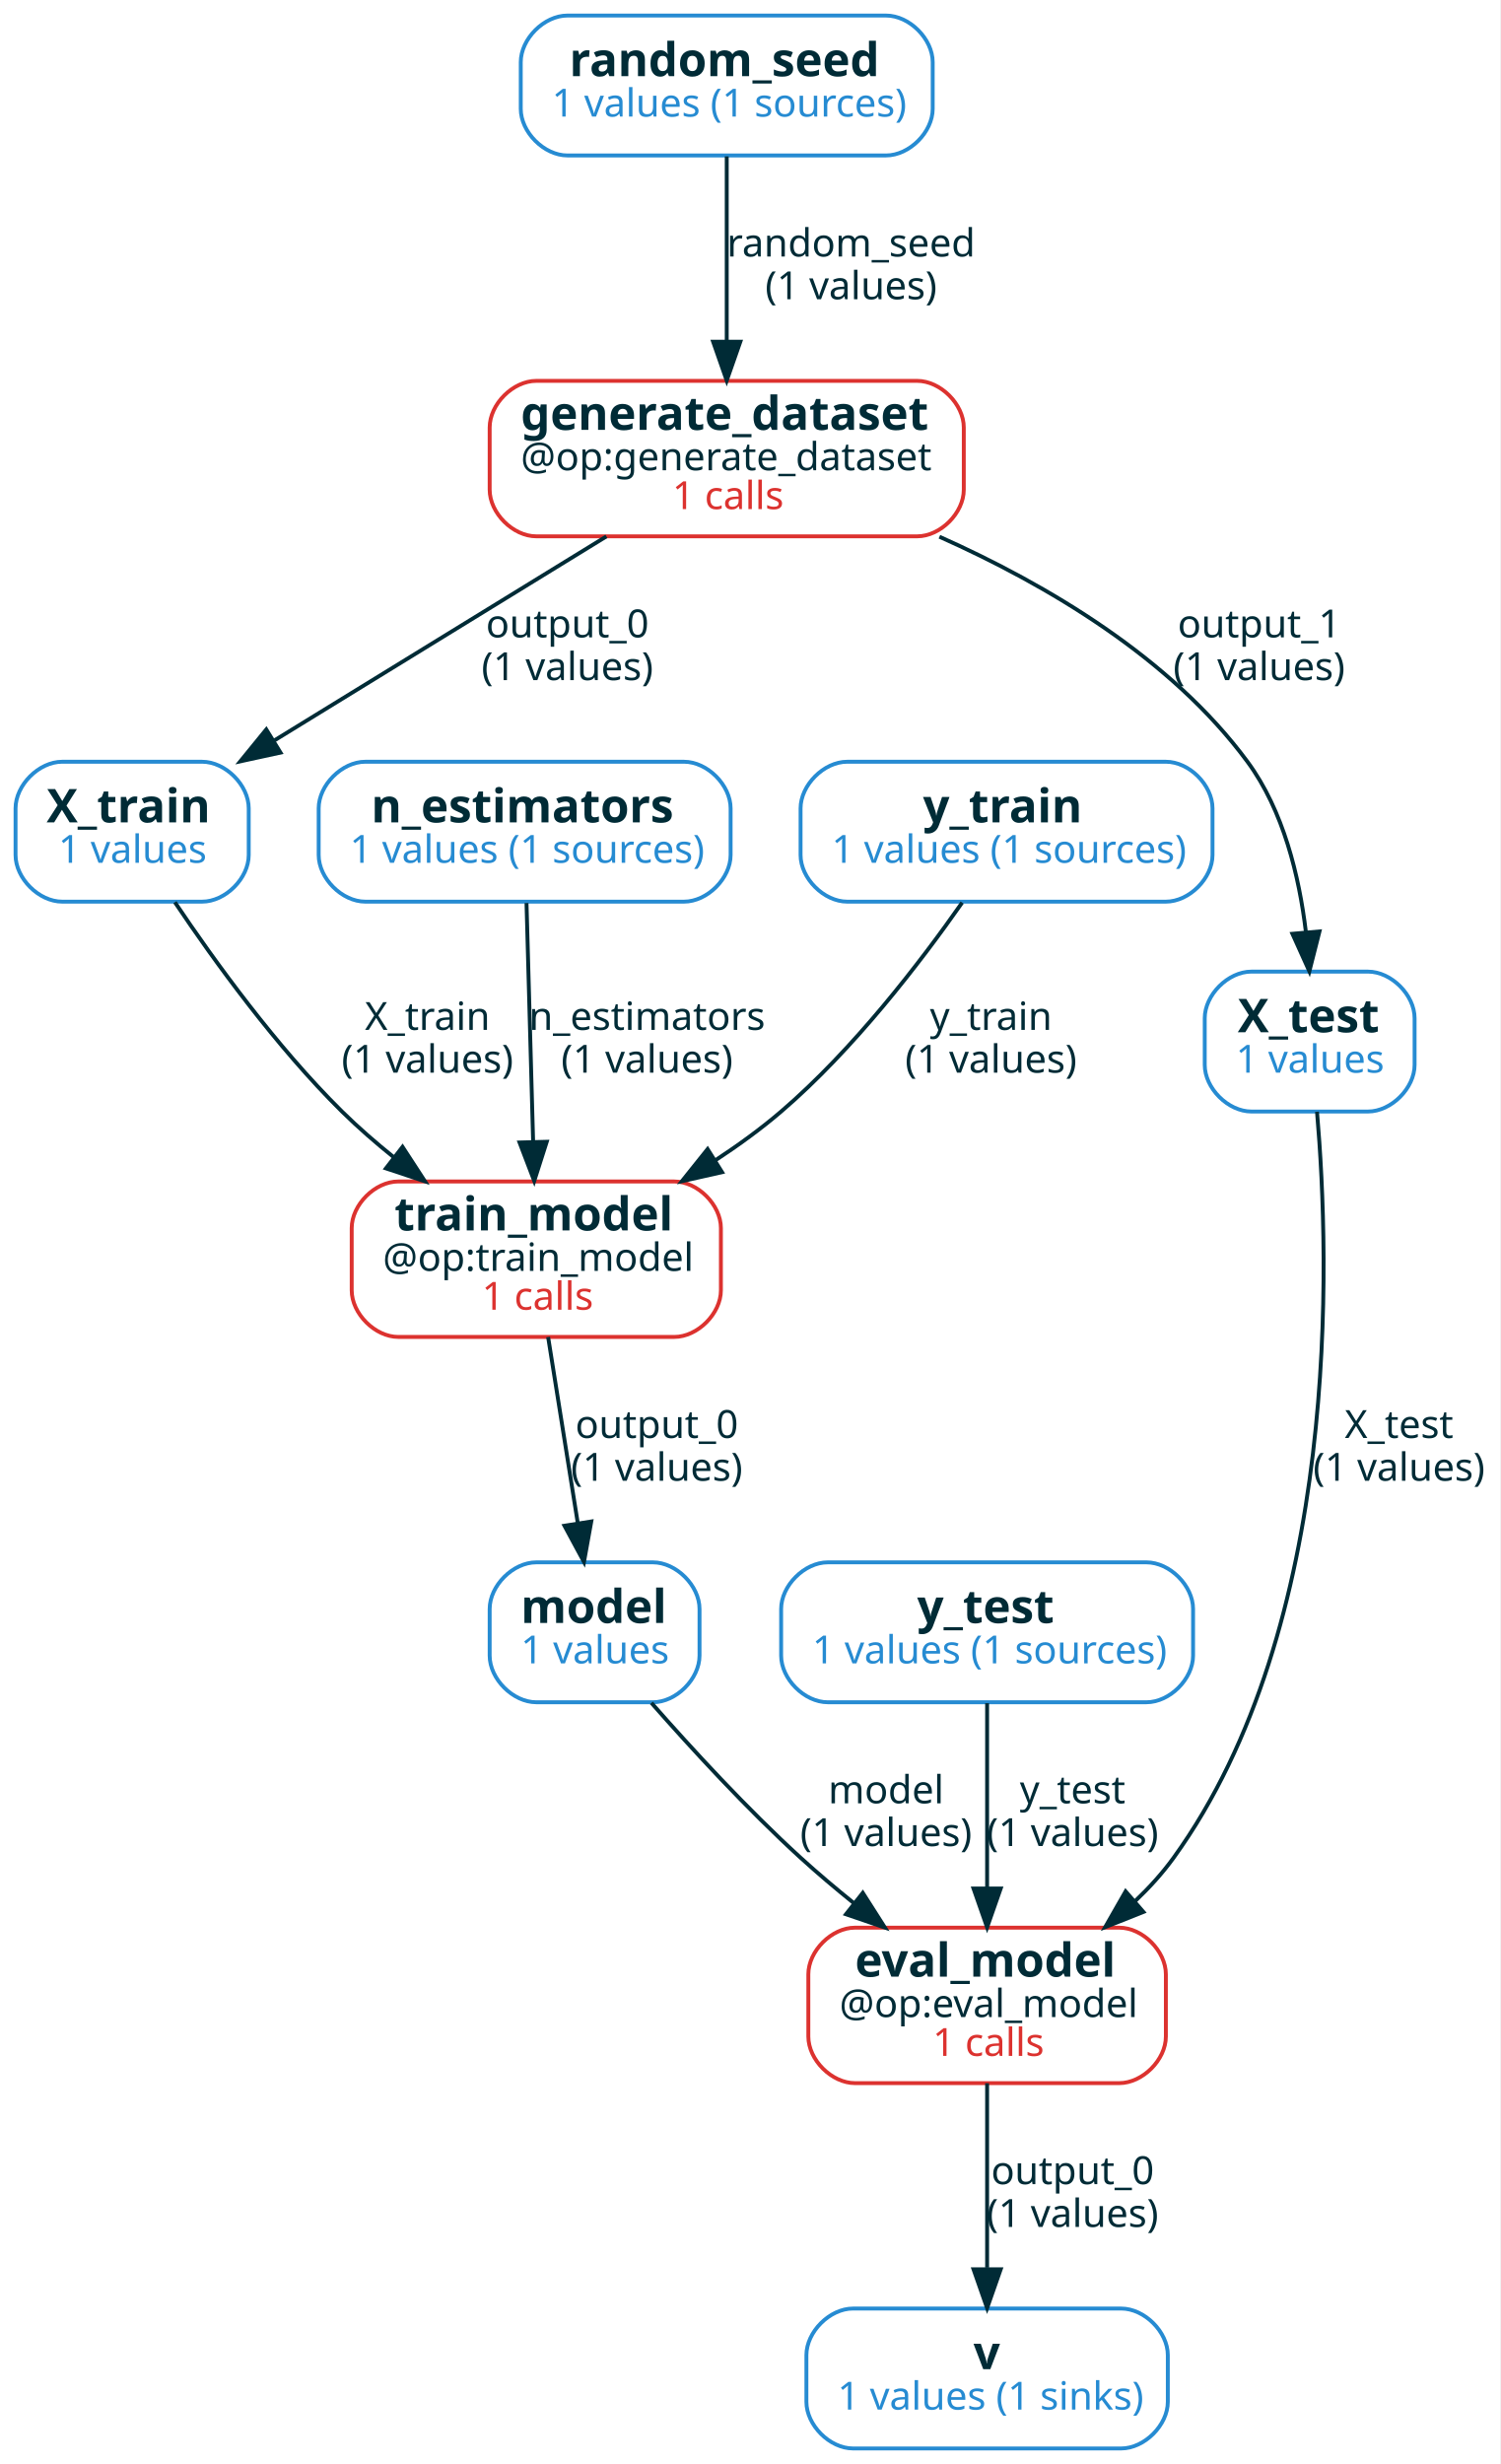
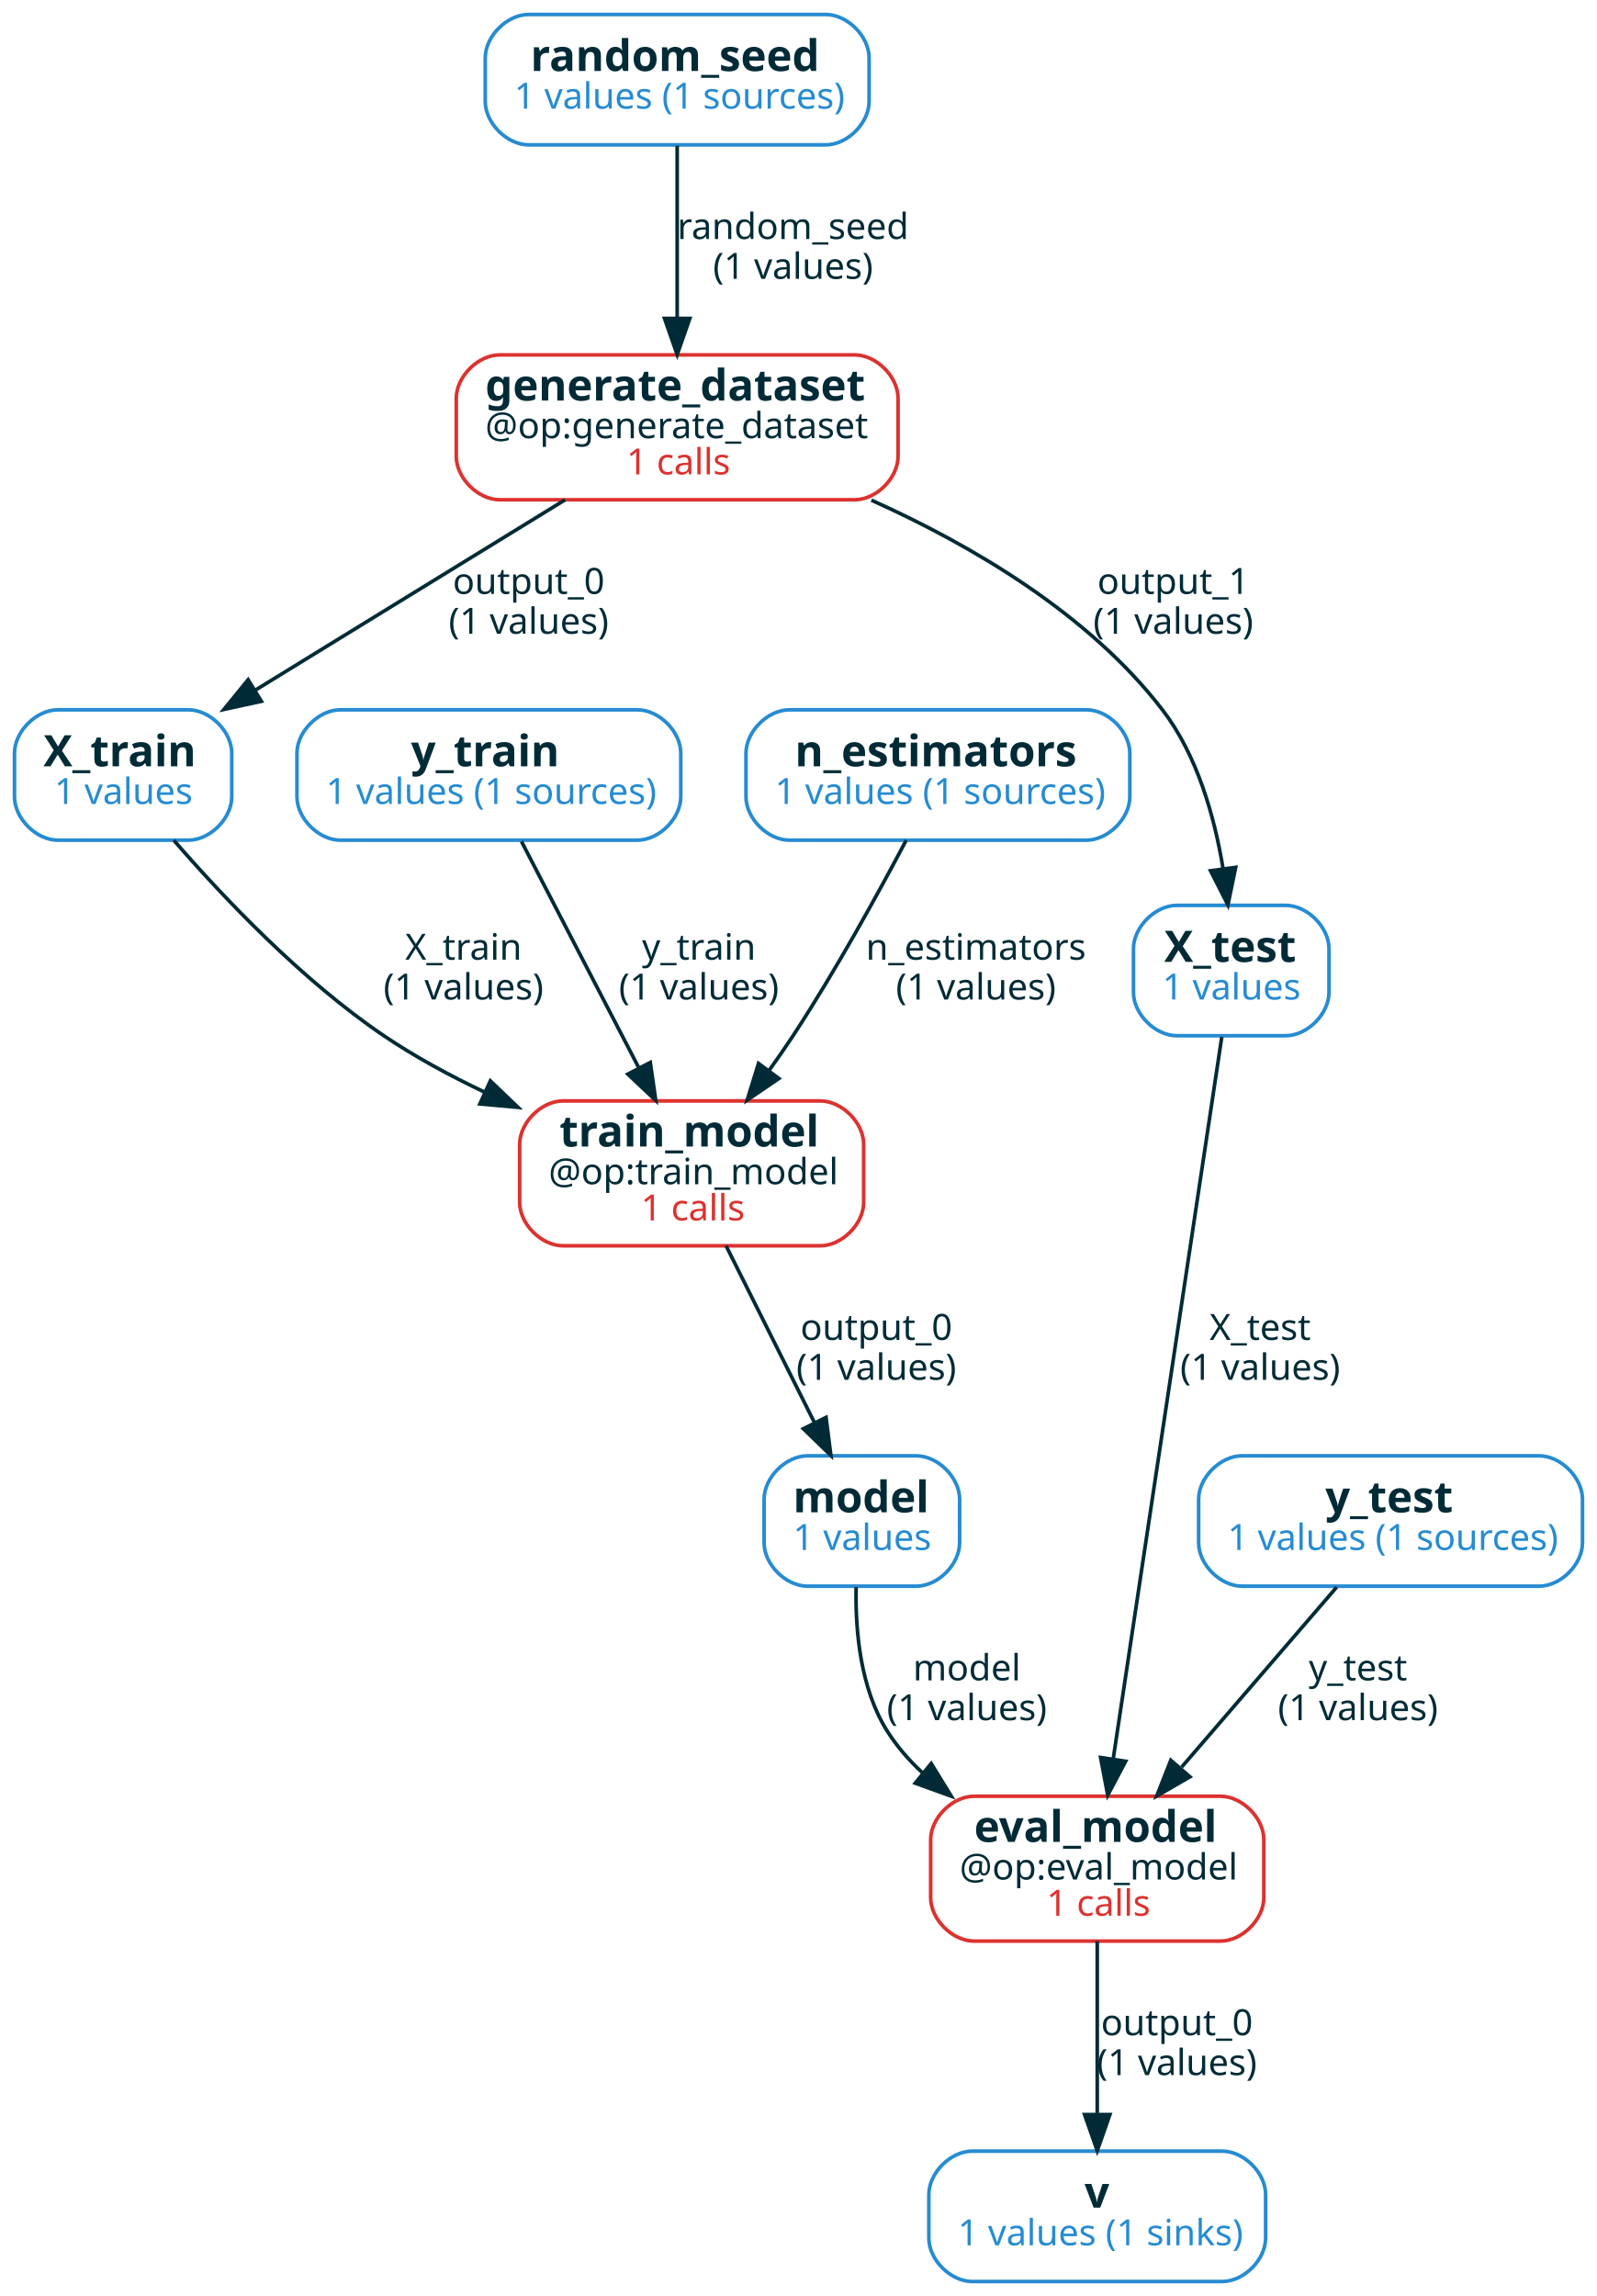
- <svg xmlns="http://www.w3.org/2000/svg" width="386pt" height="634pt" viewBox="0.00 0.00 386.00 634.00">
+ <svg xmlns="http://www.w3.org/2000/svg" width="441pt" height="634pt" viewBox="0.00 0.00 441.00 634.00">
  <g id="graph0" class="graph" transform="scale(1 1) rotate(0) translate(4 630)">
-     <polygon fill="white" stroke="transparent" points="-4,4 -4,-630 382,-630 382,4 -4,4" />
+     <polygon fill="white" stroke="transparent" points="-4,4 -4,-630 437,-630 437,4 -4,4" />
    <g id="node1" class="node">
      <path fill="none" stroke="#268bd2" d="M172,-434C172,-434 90,-434 90,-434 84,-434 78,-428 78,-422 78,-422 78,-410 78,-410 78,-404 84,-398 90,-398 90,-398 172,-398 172,-398 178,-398 184,-404 184,-410 184,-410 184,-422 184,-422 184,-428 178,-434 172,-434" />
-       <text text-anchor="start" x="91.5" y="-418.4" font-family="RobotoMono" font-weight="bold" font-size="12.00" fill="#002b36">n_estimators</text>
+       <text text-anchor="start" x="109.5" y="-418.4" font-family="RobotoMono" font-weight="bold" font-size="12.00" fill="#002b36">y_train</text>
      <text text-anchor="start" x="86" y="-408" font-family="RobotoMono" font-size="10.00" fill="#268bd2">1 values (1 sources)</text>
    </g>
-     <g id="node9" class="node">
-       <path fill="none" stroke="#dc322f" d="M169.5,-326C169.5,-326 98.5,-326 98.5,-326 92.5,-326 86.5,-320 86.5,-314 86.5,-314 86.5,-298 86.5,-298 86.5,-292 92.5,-286 98.5,-286 98.5,-286 169.5,-286 169.5,-286 175.5,-286 181.5,-292 181.5,-298 181.5,-298 181.5,-314 181.5,-314 181.5,-320 175.5,-326 169.5,-326" />
-       <text text-anchor="start" x="97.5" y="-313.4" font-family="RobotoMono" font-weight="bold" font-size="12.00" fill="#002b36">train_model</text>
-       <text text-anchor="start" x="94.5" y="-303" font-family="RobotoMono" font-size="10.00" fill="#002b36">@op:train_model</text>
-       <text text-anchor="start" x="120" y="-293" font-family="RobotoMono" font-size="10.00" fill="#dc322f">1 calls</text>
+     <g id="node10" class="node">
+       <path fill="none" stroke="#dc322f" d="M222.5,-326C222.5,-326 151.5,-326 151.5,-326 145.5,-326 139.5,-320 139.5,-314 139.5,-314 139.5,-298 139.5,-298 139.5,-292 145.5,-286 151.5,-286 151.5,-286 222.5,-286 222.5,-286 228.5,-286 234.5,-292 234.5,-298 234.5,-298 234.5,-314 234.5,-314 234.5,-320 228.5,-326 222.5,-326" />
+       <text text-anchor="start" x="150.5" y="-313.4" font-family="RobotoMono" font-weight="bold" font-size="12.00" fill="#002b36">train_model</text>
+       <text text-anchor="start" x="147.5" y="-303" font-family="RobotoMono" font-size="10.00" fill="#002b36">@op:train_model</text>
+       <text text-anchor="start" x="173" y="-293" font-family="RobotoMono" font-size="10.00" fill="#dc322f">1 calls</text>
    </g>
    <g id="edge10" class="edge">
-       <path fill="none" stroke="#002b36" d="M131.48,-397.65C131.94,-381.15 132.64,-356 133.18,-336.37" />
-       <polygon fill="#002b36" stroke="#002b36" points="136.69,-336.22 133.47,-326.13 129.69,-336.03 136.69,-336.22" />
-       <text text-anchor="middle" x="162.5" y="-365" font-family="RobotoMono" font-size="10.00" fill="#002b36">n_estimators</text>
-       <text text-anchor="middle" x="162.5" y="-354" font-family="RobotoMono" font-size="10.00" fill="#002b36">(1 values)</text>
+       <path fill="none" stroke="#002b36" d="M140,-397.65C148.75,-380.76 162.2,-354.83 172.47,-335.02" />
+       <polygon fill="#002b36" stroke="#002b36" points="175.58,-336.62 177.08,-326.13 169.37,-333.4 175.58,-336.62" />
+       <text text-anchor="middle" x="189" y="-365" font-family="RobotoMono" font-size="10.00" fill="#002b36">y_train</text>
+       <text text-anchor="middle" x="189" y="-354" font-family="RobotoMono" font-size="10.00" fill="#002b36">(1 values)</text>
    </g>
    <g id="node2" class="node">
      <path fill="none" stroke="#268bd2" d="M48,-434C48,-434 12,-434 12,-434 6,-434 0,-428 0,-422 0,-422 0,-410 0,-410 0,-404 6,-398 12,-398 12,-398 48,-398 48,-398 54,-398 60,-404 60,-410 60,-410 60,-422 60,-422 60,-428 54,-434 48,-434" />
      <text text-anchor="start" x="8" y="-418.4" font-family="RobotoMono" font-weight="bold" font-size="12.00" fill="#002b36">X_train</text>
      <text text-anchor="start" x="11" y="-408" font-family="RobotoMono" font-size="10.00" fill="#268bd2">1 values</text>
    </g>
    <g id="edge9" class="edge">
-       <path fill="none" stroke="#002b36" d="M41,-397.85C51.14,-382.75 67.14,-360.64 84,-344 88.14,-339.92 92.74,-335.92 97.44,-332.14" />
-       <polygon fill="#002b36" stroke="#002b36" points="99.58,-334.91 105.36,-326.03 95.3,-329.37 99.58,-334.91" />
-       <text text-anchor="middle" x="106" y="-365" font-family="RobotoMono" font-size="10.00" fill="#002b36">X_train</text>
-       <text text-anchor="middle" x="106" y="-354" font-family="RobotoMono" font-size="10.00" fill="#002b36">(1 values)</text>
+       <path fill="none" stroke="#002b36" d="M43.99,-397.98C57.54,-382.35 79.31,-359.34 102,-344 110.59,-338.19 120.24,-332.97 129.87,-328.4" />
+       <polygon fill="#002b36" stroke="#002b36" points="131.41,-331.54 139.06,-324.22 128.51,-325.17 131.41,-331.54" />
+       <text text-anchor="middle" x="124" y="-365" font-family="RobotoMono" font-size="10.00" fill="#002b36">X_train</text>
+       <text text-anchor="middle" x="124" y="-354" font-family="RobotoMono" font-size="10.00" fill="#002b36">(1 values)</text>
    </g>
    <g id="node3" class="node">
+       <path fill="none" stroke="#268bd2" d="M333.5,-36C333.5,-36 264.5,-36 264.5,-36 258.5,-36 252.5,-30 252.5,-24 252.5,-24 252.5,-12 252.5,-12 252.5,-6 258.5,0 264.5,0 264.5,0 333.5,0 333.5,0 339.5,0 345.5,-6 345.5,-12 345.5,-12 345.5,-24 345.5,-24 345.5,-30 339.5,-36 333.5,-36" />
+       <text text-anchor="start" x="295.5" y="-20.4" font-family="RobotoMono" font-weight="bold" font-size="12.00" fill="#002b36">v</text>
+       <text text-anchor="start" x="260.5" y="-10" font-family="RobotoMono" font-size="10.00" fill="#268bd2">1 values (1 sinks)</text>
+     </g>
+     <g id="node4" class="node">
      <path fill="none" stroke="#268bd2" d="M224,-626C224,-626 142,-626 142,-626 136,-626 130,-620 130,-614 130,-614 130,-602 130,-602 130,-596 136,-590 142,-590 142,-590 224,-590 224,-590 230,-590 236,-596 236,-602 236,-602 236,-614 236,-614 236,-620 230,-626 224,-626" />
      <text text-anchor="start" x="142.5" y="-610.4" font-family="RobotoMono" font-weight="bold" font-size="12.00" fill="#002b36">random_seed</text>
      <text text-anchor="start" x="138" y="-600" font-family="RobotoMono" font-size="10.00" fill="#268bd2">1 values (1 sources)</text>
    </g>
-     <g id="node10" class="node">
+     <g id="node11" class="node">
      <path fill="none" stroke="#dc322f" d="M232,-532C232,-532 134,-532 134,-532 128,-532 122,-526 122,-520 122,-520 122,-504 122,-504 122,-498 128,-492 134,-492 134,-492 232,-492 232,-492 238,-492 244,-498 244,-504 244,-504 244,-520 244,-520 244,-526 238,-532 232,-532" />
      <text text-anchor="start" x="130" y="-519.4" font-family="RobotoMono" font-weight="bold" font-size="12.00" fill="#002b36">generate_dataset</text>
      <text text-anchor="start" x="130" y="-509" font-family="RobotoMono" font-size="10.00" fill="#002b36">@op:generate_dataset</text>
      <text text-anchor="start" x="169" y="-499" font-family="RobotoMono" font-size="10.00" fill="#dc322f">1 calls</text>
    </g>
    <g id="edge7" class="edge">
      <path fill="none" stroke="#002b36" d="M183,-589.76C183,-576.5 183,-557.86 183,-542.27" />
      <polygon fill="#002b36" stroke="#002b36" points="186.5,-542.07 183,-532.07 179.5,-542.07 186.5,-542.07" />
      <text text-anchor="middle" x="215" y="-564" font-family="RobotoMono" font-size="10.00" fill="#002b36">random_seed</text>
      <text text-anchor="middle" x="215" y="-553" font-family="RobotoMono" font-size="10.00" fill="#002b36">(1 values)</text>
    </g>
-     <g id="node4" class="node">
-       <path fill="none" stroke="#268bd2" d="M284.5,-36C284.5,-36 215.5,-36 215.5,-36 209.5,-36 203.5,-30 203.5,-24 203.5,-24 203.5,-12 203.5,-12 203.5,-6 209.5,0 215.5,0 215.5,0 284.5,0 284.5,0 290.5,0 296.5,-6 296.5,-12 296.5,-12 296.5,-24 296.5,-24 296.5,-30 290.5,-36 284.5,-36" />
-       <text text-anchor="start" x="246.5" y="-20.4" font-family="RobotoMono" font-weight="bold" font-size="12.00" fill="#002b36">v</text>
-       <text text-anchor="start" x="211.5" y="-10" font-family="RobotoMono" font-size="10.00" fill="#268bd2">1 values (1 sinks)</text>
+     <g id="node5" class="node">
+       <path fill="none" stroke="#268bd2" d="M351,-380C351,-380 321,-380 321,-380 315,-380 309,-374 309,-368 309,-368 309,-356 309,-356 309,-350 315,-344 321,-344 321,-344 351,-344 351,-344 357,-344 363,-350 363,-356 363,-356 363,-368 363,-368 363,-374 357,-380 351,-380" />
+       <text text-anchor="start" x="317.5" y="-364.4" font-family="RobotoMono" font-weight="bold" font-size="12.00" fill="#002b36">X_test</text>
+       <text text-anchor="start" x="317" y="-354" font-family="RobotoMono" font-size="10.00" fill="#268bd2">1 values</text>
    </g>
-     <g id="node5" class="node">
-       <path fill="none" stroke="#268bd2" d="M164,-228C164,-228 134,-228 134,-228 128,-228 122,-222 122,-216 122,-216 122,-204 122,-204 122,-198 128,-192 134,-192 134,-192 164,-192 164,-192 170,-192 176,-198 176,-204 176,-204 176,-216 176,-216 176,-222 170,-228 164,-228" />
-       <text text-anchor="start" x="130" y="-212.4" font-family="RobotoMono" font-weight="bold" font-size="12.00" fill="#002b36">model</text>
-       <text text-anchor="start" x="130" y="-202" font-family="RobotoMono" font-size="10.00" fill="#268bd2">1 values</text>
+     <g id="node9" class="node">
+       <path fill="none" stroke="#dc322f" d="M333,-134C333,-134 265,-134 265,-134 259,-134 253,-128 253,-122 253,-122 253,-106 253,-106 253,-100 259,-94 265,-94 265,-94 333,-94 333,-94 339,-94 345,-100 345,-106 345,-106 345,-122 345,-122 345,-128 339,-134 333,-134" />
+       <text text-anchor="start" x="265" y="-121.4" font-family="RobotoMono" font-weight="bold" font-size="12.00" fill="#002b36">eval_model</text>
+       <text text-anchor="start" x="261" y="-111" font-family="RobotoMono" font-size="10.00" fill="#002b36">@op:eval_model</text>
+       <text text-anchor="start" x="285" y="-101" font-family="RobotoMono" font-size="10.00" fill="#dc322f">1 calls</text>
    </g>
-     <g id="node11" class="node">
-       <path fill="none" stroke="#dc322f" d="M284,-134C284,-134 216,-134 216,-134 210,-134 204,-128 204,-122 204,-122 204,-106 204,-106 204,-100 210,-94 216,-94 216,-94 284,-94 284,-94 290,-94 296,-100 296,-106 296,-106 296,-122 296,-122 296,-128 290,-134 284,-134" />
-       <text text-anchor="start" x="216" y="-121.4" font-family="RobotoMono" font-weight="bold" font-size="12.00" fill="#002b36">eval_model</text>
-       <text text-anchor="start" x="212" y="-111" font-family="RobotoMono" font-size="10.00" fill="#002b36">@op:eval_model</text>
-       <text text-anchor="start" x="236" y="-101" font-family="RobotoMono" font-size="10.00" fill="#dc322f">1 calls</text>
-     </g>
-     <g id="edge4" class="edge">
-       <path fill="none" stroke="#002b36" d="M163.62,-191.84C173.9,-180.15 188.22,-164.56 202,-152 206.33,-148.05 211.06,-144.06 215.79,-140.25" />
-       <polygon fill="#002b36" stroke="#002b36" points="218.01,-142.96 223.71,-134.02 213.68,-137.45 218.01,-142.96" />
-       <text text-anchor="middle" x="224" y="-166" font-family="RobotoMono" font-size="10.00" fill="#002b36">model</text>
-       <text text-anchor="middle" x="224" y="-155" font-family="RobotoMono" font-size="10.00" fill="#002b36">(1 values)</text>
+     <g id="edge2" class="edge">
+       <path fill="none" stroke="#002b36" d="M333.4,-343.7C327.15,-302.15 311.23,-196.31 303.44,-144.49" />
+       <polygon fill="#002b36" stroke="#002b36" points="306.85,-143.66 301.9,-134.29 299.93,-144.7 306.85,-143.66" />
+       <text text-anchor="middle" x="344" y="-260" font-family="RobotoMono" font-size="10.00" fill="#002b36">X_test</text>
+       <text text-anchor="middle" x="344" y="-249" font-family="RobotoMono" font-size="10.00" fill="#002b36">(1 values)</text>
    </g>
    <g id="node6" class="node">
-       <path fill="none" stroke="#268bd2" d="M291,-228C291,-228 209,-228 209,-228 203,-228 197,-222 197,-216 197,-216 197,-204 197,-204 197,-198 203,-192 209,-192 209,-192 291,-192 291,-192 297,-192 303,-198 303,-204 303,-204 303,-216 303,-216 303,-222 297,-228 291,-228" />
-       <text text-anchor="start" x="232" y="-212.4" font-family="RobotoMono" font-weight="bold" font-size="12.00" fill="#002b36">y_test</text>
-       <text text-anchor="start" x="205" y="-202" font-family="RobotoMono" font-size="10.00" fill="#268bd2">1 values (1 sources)</text>
-     </g>
-     <g id="edge2" class="edge">
-       <path fill="none" stroke="#002b36" d="M250,-191.76C250,-178.5 250,-159.86 250,-144.27" />
-       <polygon fill="#002b36" stroke="#002b36" points="253.5,-144.07 250,-134.07 246.5,-144.07 253.5,-144.07" />
-       <text text-anchor="middle" x="272" y="-166" font-family="RobotoMono" font-size="10.00" fill="#002b36">y_test</text>
-       <text text-anchor="middle" x="272" y="-155" font-family="RobotoMono" font-size="10.00" fill="#002b36">(1 values)</text>
-     </g>
-     <g id="node7" class="node">
-       <path fill="none" stroke="#268bd2" d="M348,-380C348,-380 318,-380 318,-380 312,-380 306,-374 306,-368 306,-368 306,-356 306,-356 306,-350 312,-344 318,-344 318,-344 348,-344 348,-344 354,-344 360,-350 360,-356 360,-356 360,-368 360,-368 360,-374 354,-380 348,-380" />
-       <text text-anchor="start" x="314.5" y="-364.4" font-family="RobotoMono" font-weight="bold" font-size="12.00" fill="#002b36">X_test</text>
-       <text text-anchor="start" x="314" y="-354" font-family="RobotoMono" font-size="10.00" fill="#268bd2">1 values</text>
-     </g>
-     <g id="edge3" class="edge">
-       <path fill="none" stroke="#002b36" d="M334.89,-343.94C338.21,-305.66 341.07,-211.65 298,-152 295.15,-148.05 291.76,-144.32 288.11,-140.85" />
-       <polygon fill="#002b36" stroke="#002b36" points="290.22,-138.05 280.38,-134.14 285.64,-143.34 290.22,-138.05" />
-       <text text-anchor="middle" x="356" y="-260" font-family="RobotoMono" font-size="10.00" fill="#002b36">X_test</text>
-       <text text-anchor="middle" x="356" y="-249" font-family="RobotoMono" font-size="10.00" fill="#002b36">(1 values)</text>
-     </g>
-     <g id="node8" class="node">
      <path fill="none" stroke="#268bd2" d="M296,-434C296,-434 214,-434 214,-434 208,-434 202,-428 202,-422 202,-422 202,-410 202,-410 202,-404 208,-398 214,-398 214,-398 296,-398 296,-398 302,-398 308,-404 308,-410 308,-410 308,-422 308,-422 308,-428 302,-434 296,-434" />
-       <text text-anchor="start" x="233.5" y="-418.4" font-family="RobotoMono" font-weight="bold" font-size="12.00" fill="#002b36">y_train</text>
+       <text text-anchor="start" x="215.5" y="-418.4" font-family="RobotoMono" font-weight="bold" font-size="12.00" fill="#002b36">n_estimators</text>
      <text text-anchor="start" x="210" y="-408" font-family="RobotoMono" font-size="10.00" fill="#268bd2">1 values (1 sources)</text>
    </g>
    <g id="edge11" class="edge">
-       <path fill="none" stroke="#002b36" d="M243.58,-397.76C232.82,-382.4 215.61,-359.95 197,-344 191.82,-339.56 186.04,-335.36 180.14,-331.49" />
-       <polygon fill="#002b36" stroke="#002b36" points="181.8,-328.39 171.46,-326.06 178.08,-334.33 181.8,-328.39" />
-       <text text-anchor="middle" x="251" y="-365" font-family="RobotoMono" font-size="10.00" fill="#002b36">y_train</text>
-       <text text-anchor="middle" x="251" y="-354" font-family="RobotoMono" font-size="10.00" fill="#002b36">(1 values)</text>
+       <path fill="none" stroke="#002b36" d="M246.25,-397.98C238.53,-383.36 226.72,-361.86 215,-344 212.93,-340.85 210.69,-337.62 208.4,-334.44" />
+       <polygon fill="#002b36" stroke="#002b36" points="211.09,-332.19 202.33,-326.23 205.46,-336.35 211.09,-332.19" />
+       <text text-anchor="middle" x="265.5" y="-365" font-family="RobotoMono" font-size="10.00" fill="#002b36">n_estimators</text>
+       <text text-anchor="middle" x="265.5" y="-354" font-family="RobotoMono" font-size="10.00" fill="#002b36">(1 values)</text>
+     </g>
+     <g id="node7" class="node">
+       <path fill="none" stroke="#268bd2" d="M421,-228C421,-228 339,-228 339,-228 333,-228 327,-222 327,-216 327,-216 327,-204 327,-204 327,-198 333,-192 339,-192 339,-192 421,-192 421,-192 427,-192 433,-198 433,-204 433,-204 433,-216 433,-216 433,-222 427,-228 421,-228" />
+       <text text-anchor="start" x="362" y="-212.4" font-family="RobotoMono" font-weight="bold" font-size="12.00" fill="#002b36">y_test</text>
+       <text text-anchor="start" x="335" y="-202" font-family="RobotoMono" font-size="10.00" fill="#268bd2">1 values (1 sources)</text>
+     </g>
+     <g id="edge3" class="edge">
+       <path fill="none" stroke="#002b36" d="M365.14,-191.76C353.16,-177.86 336.1,-158.06 322.31,-142.05" />
+       <polygon fill="#002b36" stroke="#002b36" points="324.61,-139.36 315.43,-134.07 319.31,-143.93 324.61,-139.36" />
+       <text text-anchor="middle" x="371" y="-166" font-family="RobotoMono" font-size="10.00" fill="#002b36">y_test</text>
+       <text text-anchor="middle" x="371" y="-155" font-family="RobotoMono" font-size="10.00" fill="#002b36">(1 values)</text>
+     </g>
+     <g id="node8" class="node">
+       <path fill="none" stroke="#268bd2" d="M249,-228C249,-228 219,-228 219,-228 213,-228 207,-222 207,-216 207,-216 207,-204 207,-204 207,-198 213,-192 219,-192 219,-192 249,-192 249,-192 255,-192 261,-198 261,-204 261,-204 261,-216 261,-216 261,-222 255,-228 249,-228" />
+       <text text-anchor="start" x="215" y="-212.4" font-family="RobotoMono" font-weight="bold" font-size="12.00" fill="#002b36">model</text>
+       <text text-anchor="start" x="215" y="-202" font-family="RobotoMono" font-size="10.00" fill="#268bd2">1 values</text>
+     </g>
+     <g id="edge4" class="edge">
+       <path fill="none" stroke="#002b36" d="M232.42,-191.77C232.16,-179.75 233.56,-163.81 241,-152 243.65,-147.8 246.96,-143.99 250.66,-140.55" />
+       <polygon fill="#002b36" stroke="#002b36" points="253.15,-143.04 258.7,-134.01 248.73,-137.61 253.15,-143.04" />
+       <text text-anchor="middle" x="263" y="-166" font-family="RobotoMono" font-size="10.00" fill="#002b36">model</text>
+       <text text-anchor="middle" x="263" y="-155" font-family="RobotoMono" font-size="10.00" fill="#002b36">(1 values)</text>
+     </g>
+     <g id="edge1" class="edge">
+       <path fill="none" stroke="#002b36" d="M299,-93.98C299,-80.34 299,-61.75 299,-46.5" />
+       <polygon fill="#002b36" stroke="#002b36" points="302.5,-46.1 299,-36.1 295.5,-46.1 302.5,-46.1" />
+       <text text-anchor="middle" x="321" y="-68" font-family="RobotoMono" font-size="10.00" fill="#002b36">output_0</text>
+       <text text-anchor="middle" x="321" y="-57" font-family="RobotoMono" font-size="10.00" fill="#002b36">(1 values)</text>
    </g>
    <g id="edge8" class="edge">
-       <path fill="none" stroke="#002b36" d="M137.04,-285.98C139.23,-272.2 142.24,-253.39 144.68,-238.05" />
-       <polygon fill="#002b36" stroke="#002b36" points="148.15,-238.52 146.27,-228.1 141.24,-237.42 148.15,-238.52" />
-       <text text-anchor="middle" x="165" y="-260" font-family="RobotoMono" font-size="10.00" fill="#002b36">output_0</text>
-       <text text-anchor="middle" x="165" y="-249" font-family="RobotoMono" font-size="10.00" fill="#002b36">(1 values)</text>
+       <path fill="none" stroke="#002b36" d="M196.51,-285.98C203.53,-271.94 213.17,-252.66 220.91,-237.17" />
+       <polygon fill="#002b36" stroke="#002b36" points="224.11,-238.61 225.45,-228.1 217.85,-235.48 224.11,-238.61" />
+       <text text-anchor="middle" x="238" y="-260" font-family="RobotoMono" font-size="10.00" fill="#002b36">output_0</text>
+       <text text-anchor="middle" x="238" y="-249" font-family="RobotoMono" font-size="10.00" fill="#002b36">(1 values)</text>
    </g>
    <g id="edge6" class="edge">
      <path fill="none" stroke="#002b36" d="M152.04,-491.98C127.36,-476.81 92.73,-455.54 66.66,-439.52" />
      <polygon fill="#002b36" stroke="#002b36" points="68.18,-436.35 57.83,-434.1 64.52,-442.31 68.18,-436.35" />
      <text text-anchor="middle" x="142" y="-466" font-family="RobotoMono" font-size="10.00" fill="#002b36">output_0</text>
      <text text-anchor="middle" x="142" y="-455" font-family="RobotoMono" font-size="10.00" fill="#002b36">(1 values)</text>
    </g>
    <g id="edge5" class="edge">
-       <path fill="none" stroke="#002b36" d="M237.73,-491.9C265.45,-479.53 297.33,-460.67 317,-434 326.26,-421.44 330.31,-404.47 332.02,-390.27" />
-       <polygon fill="#002b36" stroke="#002b36" points="335.53,-390.34 332.92,-380.07 328.56,-389.73 335.53,-390.34" />
+       <path fill="none" stroke="#002b36" d="M236.63,-491.89C264.39,-479.42 296.64,-460.48 317,-434 326.61,-421.5 331.36,-404.54 333.72,-390.32" />
+       <polygon fill="#002b36" stroke="#002b36" points="337.23,-390.49 335.09,-380.11 330.29,-389.56 337.23,-390.49" />
      <text text-anchor="middle" x="320" y="-466" font-family="RobotoMono" font-size="10.00" fill="#002b36">output_1</text>
      <text text-anchor="middle" x="320" y="-455" font-family="RobotoMono" font-size="10.00" fill="#002b36">(1 values)</text>
    </g>
-     <g id="edge1" class="edge">
-       <path fill="none" stroke="#002b36" d="M250,-93.98C250,-80.34 250,-61.75 250,-46.5" />
-       <polygon fill="#002b36" stroke="#002b36" points="253.5,-46.1 250,-36.1 246.5,-46.1 253.5,-46.1" />
-       <text text-anchor="middle" x="272" y="-68" font-family="RobotoMono" font-size="10.00" fill="#002b36">output_0</text>
-       <text text-anchor="middle" x="272" y="-57" font-family="RobotoMono" font-size="10.00" fill="#002b36">(1 values)</text>
-     </g>
  </g>
</svg>
